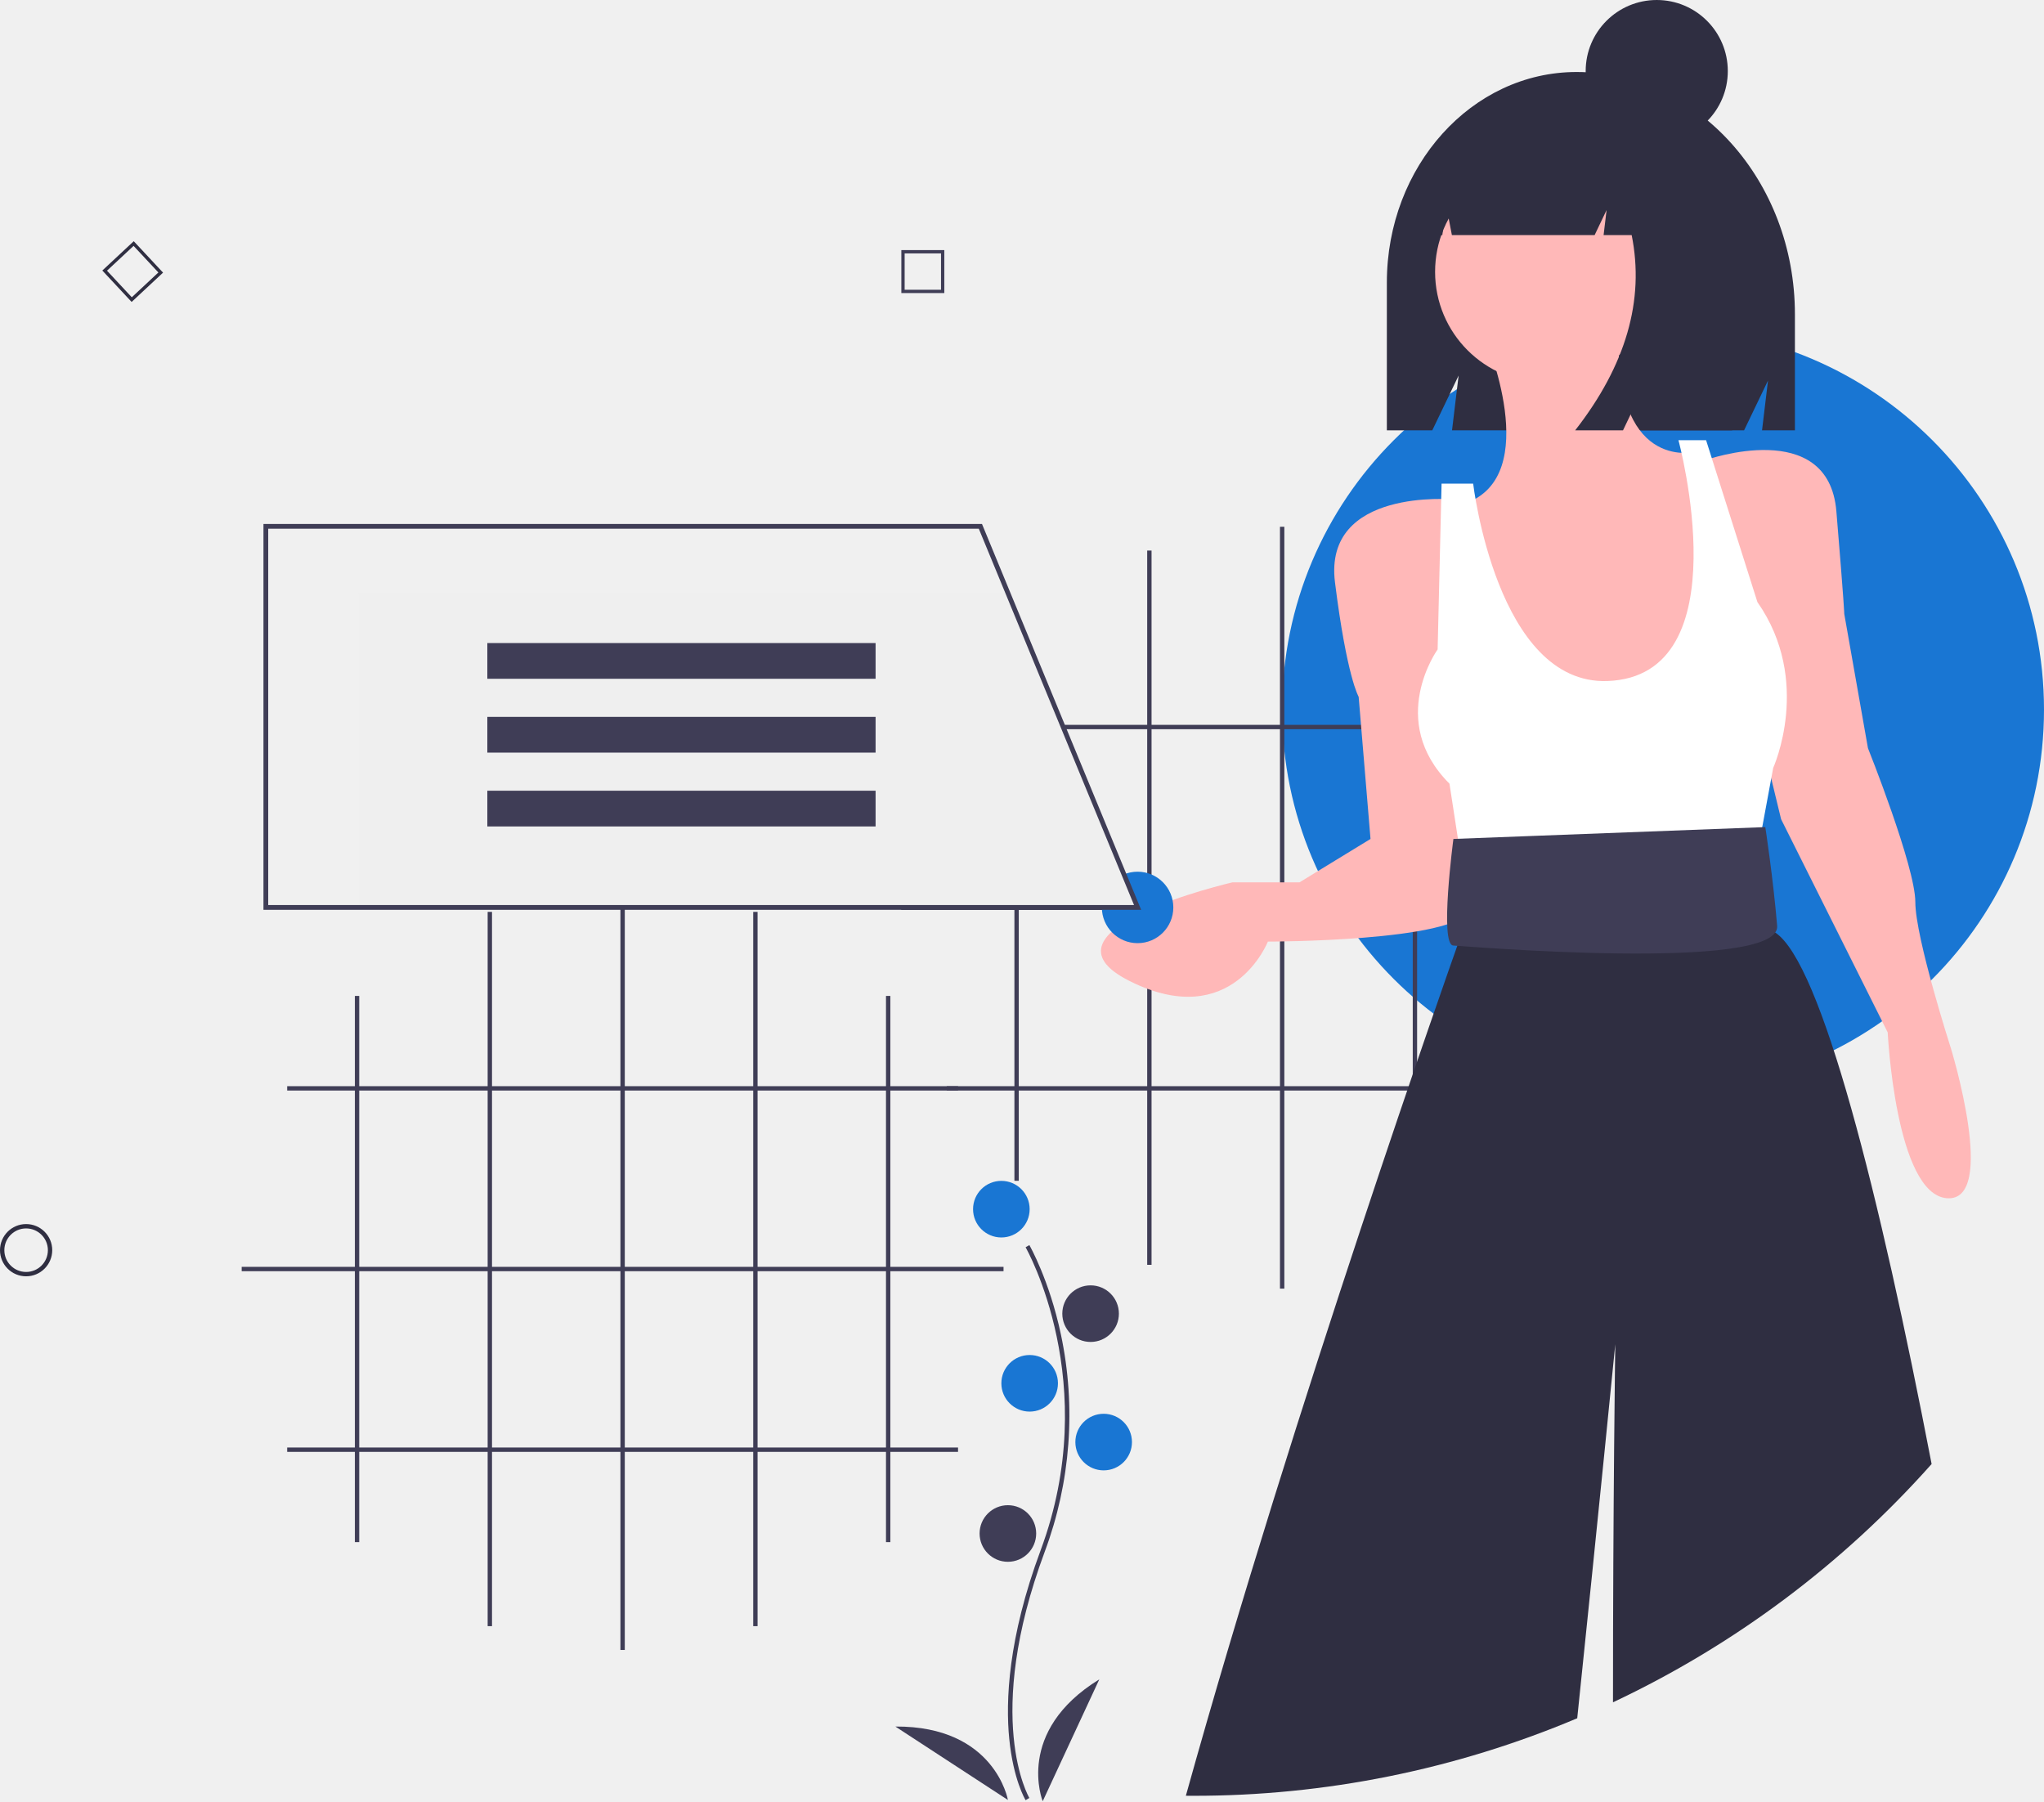
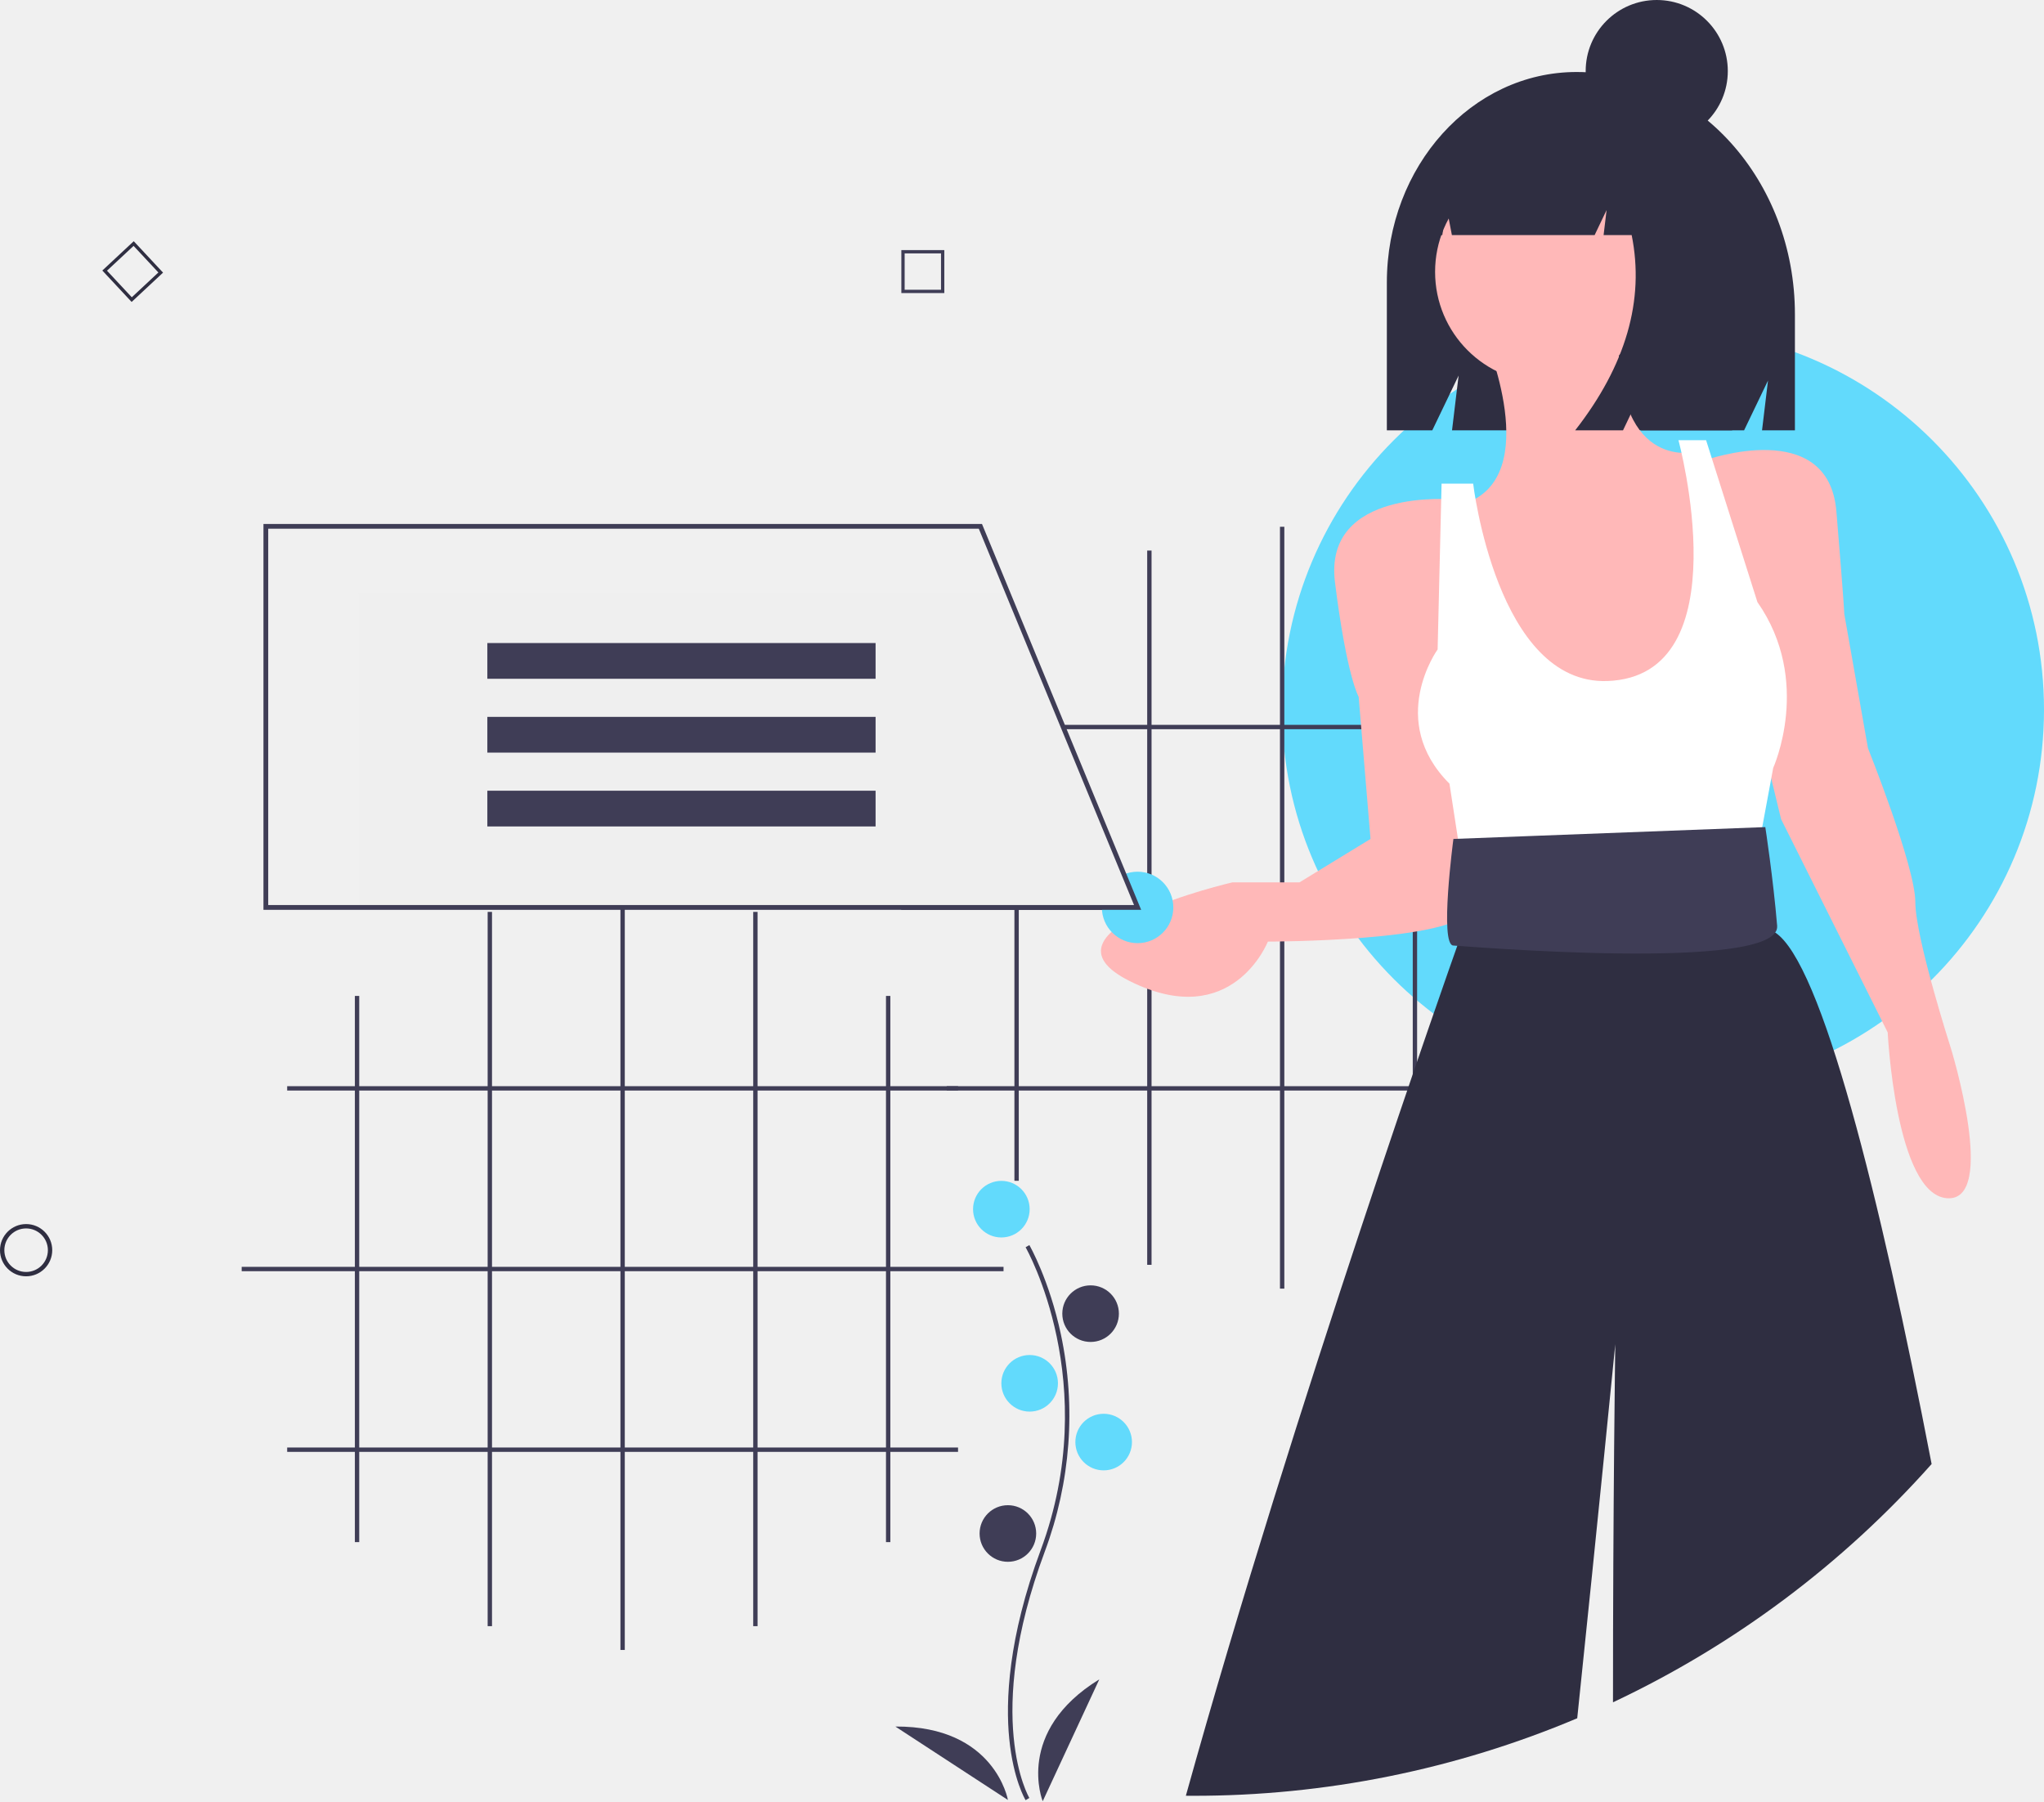
<svg xmlns="http://www.w3.org/2000/svg" id="e28f841e-1350-4768-a008-2029cc8c67c6" data-name="Layer 1" width="939.033" height="827.5" viewBox="0 0 939.033 827.5">
  <path d="M601.663,863.271c-.229-.375-5.641-9.41-7.517-28.172-1.721-17.213-.614-46.227,14.433-86.698,28.506-76.671-6.569-138.533-6.928-139.149l1.73-1.004c.091.156,9.142,15.929,14.488,41.044a179.061,179.061,0,0,1-7.416,99.807c-28.457,76.54-7.301,112.773-7.084,113.131Z" transform="translate(-130.4833 -36.25)" fill="#3f3d56" />
-   <circle cx="460.033" cy="555.5" r="13" fill="#1976d3" />
+   <circle cx="460.033" cy="555.5" r="13" fill="#62dafc" />
  <circle cx="501.033" cy="603.5" r="13" fill="#3f3d56" />
-   <circle cx="473.033" cy="635.5" r="13" fill="#1976d3" />
-   <circle cx="507.033" cy="662.5" r="13" fill="#1976d3" />
+   <circle cx="473.033" cy="635.5" r="13" fill="#62dafc" />
+   <circle cx="507.033" cy="662.5" r="13" fill="#62dafc" />
  <circle cx="463.033" cy="704.5" r="13" fill="#3f3d56" />
  <path d="M609.517,863.75s-13-32,26-56Z" transform="translate(-130.4833 -36.25)" fill="#3f3d56" />
  <path d="M593.529,863.17s-5.916-34.029-51.709-33.738Z" transform="translate(-130.4833 -36.25)" fill="#3f3d56" />
  <rect x="163.033" y="457.54" width="2" height="250.92" fill="#3f3d56" />
  <rect x="224.033" y="418.93" width="2" height="328.14" fill="#3f3d56" />
  <rect x="285.033" y="408" width="2" height="350" fill="#3f3d56" />
  <rect x="346.033" y="418.93" width="2" height="328.14" fill="#3f3d56" />
  <rect x="407.033" y="457.54" width="2" height="250.92" fill="#3f3d56" />
  <rect x="131.933" y="499" width="308.2" height="2" fill="#3f3d56" />
  <rect x="111.033" y="582" width="350" height="2" fill="#3f3d56" />
  <rect x="131.933" y="665" width="308.2" height="2" fill="#3f3d56" />
-   <circle cx="764.033" cy="326" r="175" fill="#1976d3" />
+   <circle cx="764.033" cy="326" r="175" fill="#62dafc" />
  <rect x="466.033" y="291.54" width="2" height="250.92" fill="#3f3d56" />
  <rect x="527.033" y="252.93" width="2" height="328.14" fill="#3f3d56" />
  <rect x="588.033" y="242" width="2" height="350" fill="#3f3d56" />
  <rect x="649.033" y="252.93" width="2" height="328.14" fill="#3f3d56" />
  <rect x="710.033" y="291.54" width="2" height="250.92" fill="#3f3d56" />
  <rect x="434.933" y="333" width="308.2" height="2" fill="#3f3d56" />
  <rect x="414.033" y="416" width="350" height="2" fill="#3f3d56" />
  <rect x="434.933" y="499" width="308.2" height="2" fill="#3f3d56" />
  <path d="M854.782,69.328h-0c-48.139,0-87.164,43.309-87.164,96.733v67.876h20.876l12.086-25.149-3.021,25.149H931.738l10.987-22.862-2.747,22.862h15.107V180.642C955.086,119.165,910.178,69.328,854.782,69.328Z" transform="translate(-130.4833 -36.25)" fill="#2f2e41" />
  <path d="M812.708,191.323s27.206,63.48-9.069,76.176l36.274,119.706,61.667-3.627,16.324-39.902-3.627-59.853-5.441-39.902s-38.088,9.069-34.461-58.039Z" transform="translate(-130.4833 -36.25)" fill="#ffb8b8" />
  <path d="M798.198,265.686s-59.853-5.441-54.412,38.088,10.882,52.598,10.882,52.598l5.441,65.294-32.647,19.951H696.63s-94.314,21.765-47.157,45.343,63.48-18.137,63.48-18.137,87.059,0,92.5-14.51S798.198,265.686,798.198,265.686Z" transform="translate(-130.4833 -36.25)" fill="#ffb8b8" />
  <path d="M914.277,247.549s56.225-19.951,59.853,23.578,3.627,47.157,3.627,47.157l10.882,61.667s21.765,54.412,21.765,70.735,16.324,67.108,16.324,67.108,21.765,70.735-1.814,68.922S997.708,510.539,997.708,510.539l-48.971-97.941-14.51-59.853Z" transform="translate(-130.4833 -36.25)" fill="#ffb8b8" />
  <path d="M807.267,258.431H792.757l-1.814,76.176s-23.578,32.647,5.441,61.667l7.255,47.157L936.041,437.99l9.069-48.971s18.137-39.902-7.255-76.176l-23.578-74.363H901.581s29.405,108.421-32.647,110.637C818.149,350.931,807.267,258.431,807.267,258.431Z" transform="translate(-130.4833 -36.25)" fill="#fff" />
  <path d="M1017.887,708.83a455.424,455.424,0,0,1-146.38,109.47c-.02-90.76,1.05-164.48,1.05-164.48s-7.7,77.9-17.48,171.81a452.43,452.43,0,0,1-176.56,35.62c-1.08,0-2.16,0-3.24-.02,49.9-179.3,122.69-384.8,124.7-390.47a1.264,1.264,0,0,0,.04-.12l4.39-14.64,1.87-6.23,1.96-6.53,2.66-8.88,117.89-3.62,3.3,7.41,11.21,25.23a9.733,9.733,0,0,1,2.75,1.29C967.267,478.6,994.017,584.92,1017.887,708.83Z" transform="translate(-130.4833 -36.25)" fill="#2f2e41" />
  <path d="M941.483,416.225,798.198,421.666s-6.539,48.971,0,48.971c1.814,0,150.539,12.696,148.725-9.069S941.483,416.225,941.483,416.225Z" transform="translate(-130.4833 -36.25)" fill="#3f3d56" />
  <circle cx="710.257" cy="124.885" r="50.962" fill="#ffb8b8" />
  <path d="M879.562,95.975C870.81,84.706,857.902,77.568,843.492,77.568h-1.711c-32.995,0-59.742,29.857-59.742,66.687v0h11.056l1.785-13.59,2.618,13.59h65.571l5.494-11.498-1.373,11.498h12.9q9.029,44.841-25.947,89.682H876.116l10.987-22.995-2.747,22.995h41.888l8.24-52.89C934.485,141.438,911.471,107.85,879.562,95.975Z" transform="translate(-130.4833 -36.25)" fill="#2f2e41" />
  <circle cx="761.122" cy="32.647" r="32.647" fill="#2f2e41" />
-   <circle cx="522.62" cy="416.88" r="16.414" fill="#1976d3" />
+   <circle cx="522.62" cy="416.88" r="16.414" fill="#62dafc" />
  <polygon points="522.62 416.88 164.803 416.88 164.803 272.44 462.437 272.44 522.62 416.88" fill="#efefef" />
  <path d="M654.738,454.224H251.517v-177.267h330.099l.279.677ZM253.705,452.035h397.763L580.151,279.145H253.705Z" transform="translate(-130.4833 -36.25)" fill="#3f3d56" />
  <rect x="223.892" y="295.419" width="178.361" height="16.414" fill="#3f3d56" />
  <rect x="223.892" y="329.34" width="178.361" height="16.414" fill="#3f3d56" />
  <rect x="223.892" y="363.262" width="178.361" height="16.414" fill="#3f3d56" />
  <path d="M142.483,622.596a12,12,0,1,1,12-12A12.014,12.014,0,0,1,142.483,622.596Zm0-22a10,10,0,1,0,10,10A10.011,10.011,0,0,0,142.483,600.596Z" transform="translate(-130.4833 -36.25)" fill="#2f2e41" />
  <path d="M564.311,170.886H544.57V151.145h19.741Zm-18.223-1.519h16.704v-16.704H546.088Z" transform="translate(-130.4833 -36.25)" fill="#3f3d56" />
  <path d="M190.955,174.966l-13.465-14.436,14.436-13.465L205.391,161.501ZM179.636,160.605l11.394,12.215,12.215-11.394L191.851,149.211Z" transform="translate(-130.4833 -36.25)" fill="#2f2e41" />
</svg>
